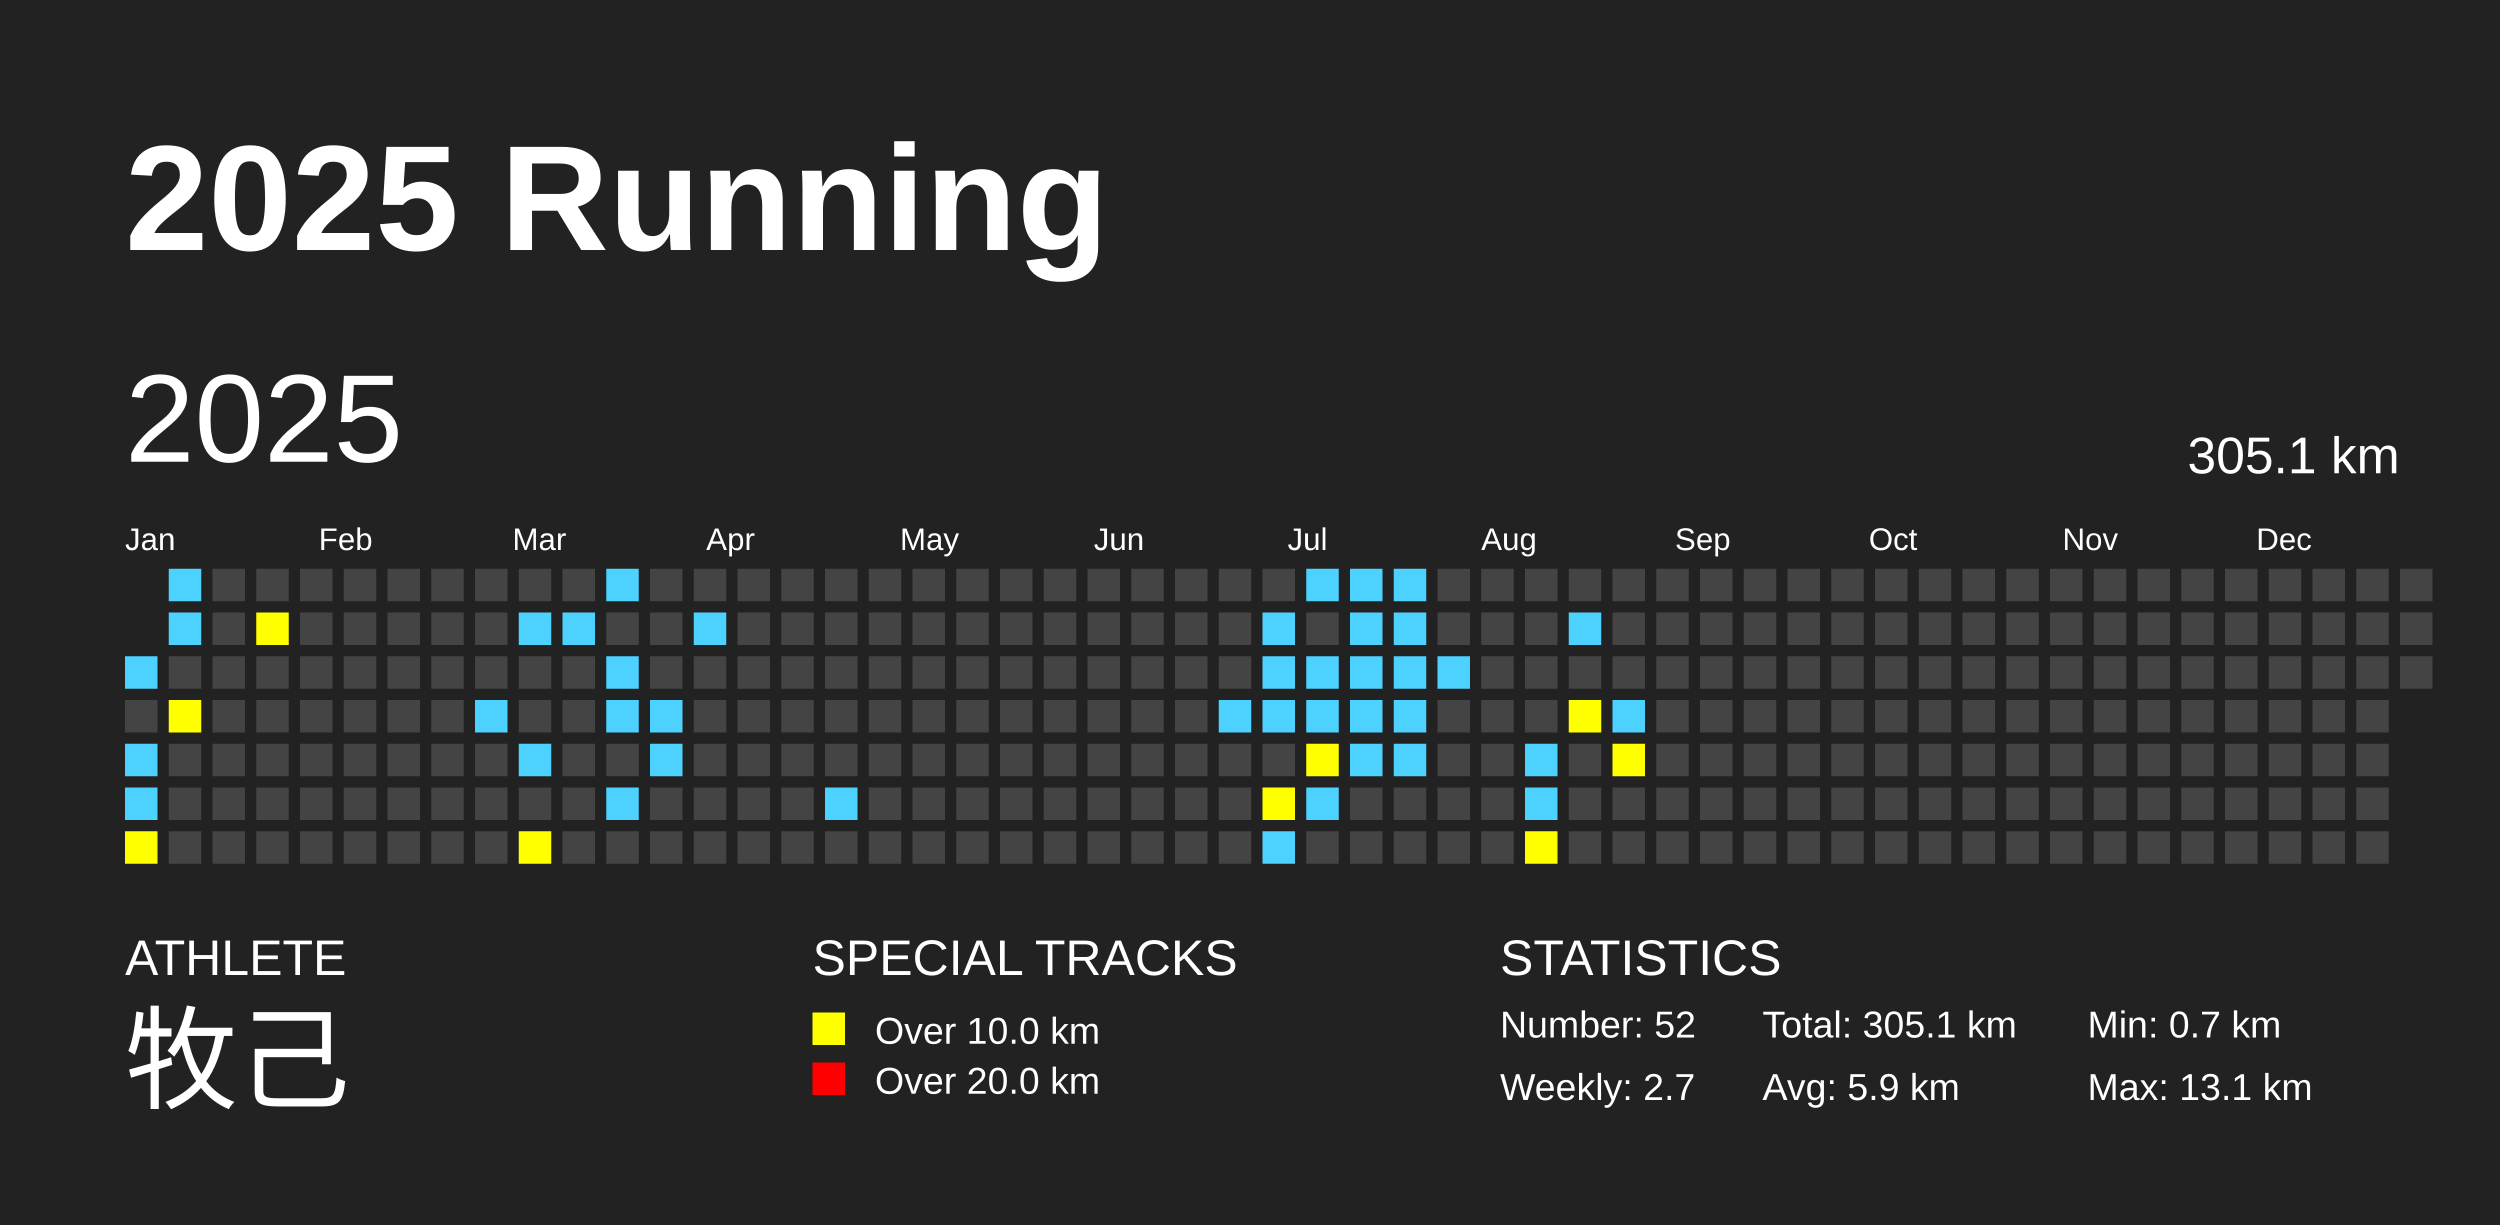
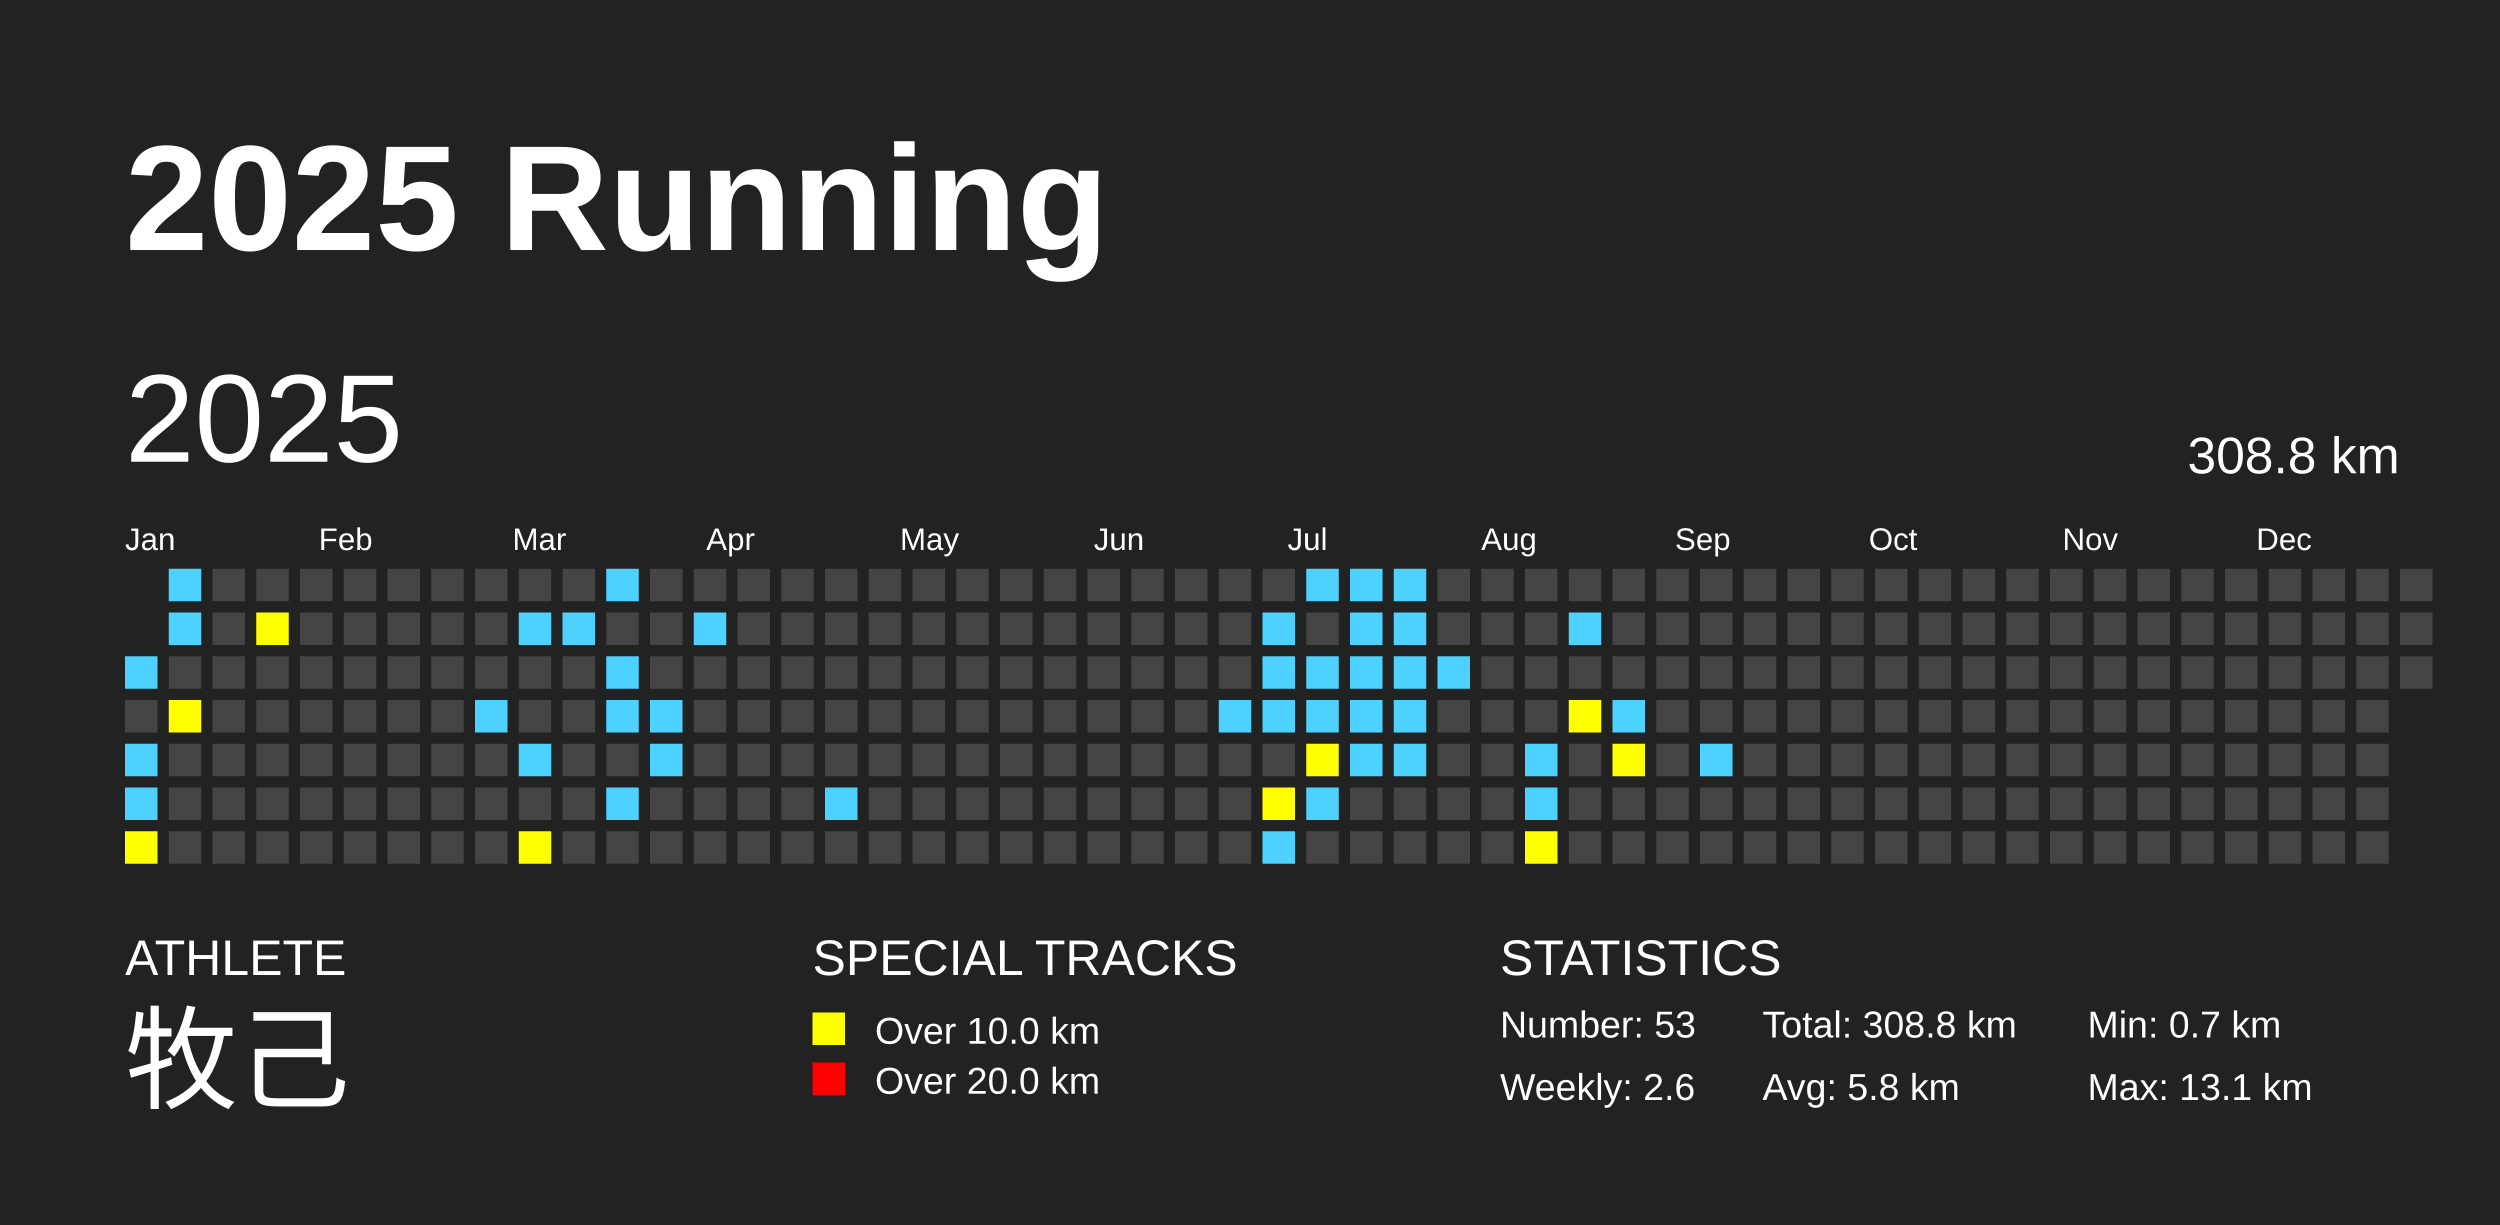
<svg xmlns="http://www.w3.org/2000/svg" baseProfile="full" height="98mm" version="1.1" viewBox="0,0,200,98" width="200mm">
  <defs />
  <rect fill="#222222" height="98" width="200" x="0" y="0" />
  <text fill="#FFFFFF" style="font-size:12px; font-family:Arial; font-weight:bold;" x="10" y="20">2025 Running</text>
  <text fill="#FFFFFF" style="font-size:4px; font-family:Arial" x="10" y="78">ATHLETE</text>
  <text fill="#FFFFFF" style="font-size:9px; font-family:Arial" x="10" y="88">牧己</text>
  <text fill="#FFFFFF" style="font-size:4px; font-family:Arial" x="65" y="78">SPECIAL TRACKS</text>
  <rect fill="yellow" height="2.6" width="2.6" x="65" y="81" />
  <text fill="#FFFFFF" style="font-size:3px; font-family:Arial" x="70" y="83.5">Over 10.0 km</text>
  <rect fill="red" height="2.6" width="2.6" x="65" y="85" />
  <text fill="#FFFFFF" style="font-size:3px; font-family:Arial" x="70" y="87.5">Over 20.0 km</text>
  <text fill="#FFFFFF" style="font-size:4px; font-family:Arial" x="120" y="78">STATISTICS</text>
-   <text fill="#FFFFFF" style="font-size:3px; font-family:Arial" x="120" y="83">Number: 52</text>
-   <text fill="#FFFFFF" style="font-size:3px; font-family:Arial" x="120" y="88">Weekly: 2.7</text>
-   <text fill="#FFFFFF" style="font-size:3px; font-family:Arial" x="141" y="83">Total: 305.1 km</text>
-   <text fill="#FFFFFF" style="font-size:3px; font-family:Arial" x="141" y="88">Avg: 5.9 km</text>
+   <text fill="#FFFFFF" style="font-size:3px; font-family:Arial" x="120" y="83">Number: 53</text>
+   <text fill="#FFFFFF" style="font-size:3px; font-family:Arial" x="120" y="88">Weekly: 2.6</text>
+   <text fill="#FFFFFF" style="font-size:3px; font-family:Arial" x="141" y="83">Total: 308.8 km</text>
+   <text fill="#FFFFFF" style="font-size:3px; font-family:Arial" x="141" y="88">Avg: 5.8 km</text>
  <text fill="#FFFFFF" style="font-size:3px; font-family:Arial" x="167" y="83">Min: 0.7 km</text>
  <text fill="#FFFFFF" style="font-size:3px; font-family:Arial" x="167" y="88">Max: 13.1 km</text>
  <text dominant-baseline="hanging" fill="#FFFFFF" style="font-size:10.0px; font-family:Arial;" x="10" y="30">2025</text>
-   <text dominant-baseline="hanging" fill="#FFFFFF" style="font-size:4.125px; font-family:Arial;" x="175" y="35">305.1 km</text>
+   <text dominant-baseline="hanging" fill="#FFFFFF" style="font-size:4.125px; font-family:Arial;" x="175" y="35">308.8 km</text>
  <text fill="#FFFFFF" style="font-size:2.5px; font-family:Arial" x="10.0" y="44">Jan</text>
  <text fill="#FFFFFF" style="font-size:2.5px; font-family:Arial" x="25.5" y="44">Feb</text>
  <text fill="#FFFFFF" style="font-size:2.5px; font-family:Arial" x="41.0" y="44">Mar</text>
  <text fill="#FFFFFF" style="font-size:2.5px; font-family:Arial" x="56.5" y="44">Apr</text>
  <text fill="#FFFFFF" style="font-size:2.5px; font-family:Arial" x="72.0" y="44">May</text>
  <text fill="#FFFFFF" style="font-size:2.5px; font-family:Arial" x="87.5" y="44">Jun</text>
  <text fill="#FFFFFF" style="font-size:2.5px; font-family:Arial" x="103.0" y="44">Jul</text>
  <text fill="#FFFFFF" style="font-size:2.5px; font-family:Arial" x="118.5" y="44">Aug</text>
  <text fill="#FFFFFF" style="font-size:2.5px; font-family:Arial" x="134.0" y="44">Sep</text>
  <text fill="#FFFFFF" style="font-size:2.5px; font-family:Arial" x="149.5" y="44">Oct</text>
  <text fill="#FFFFFF" style="font-size:2.5px; font-family:Arial" x="165.0" y="44">Nov</text>
  <text fill="#FFFFFF" style="font-size:2.5px; font-family:Arial" x="180.5" y="44">Dec</text>
  <rect fill="#4DD2FF" height="2.6" width="2.6" x="10.0" y="52.5" />
  <rect fill="#444444" height="2.6" width="2.6" x="10.0" y="56.0" />
  <rect fill="#4DD2FF" height="2.6" width="2.6" x="10.0" y="59.5" />
  <rect fill="#4DD2FF" height="2.6" width="2.6" x="10.0" y="63.0" />
  <rect fill="yellow" height="2.6" width="2.6" x="10.0" y="66.5" />
  <rect fill="#4DD2FF" height="2.6" width="2.6" x="13.5" y="45.5" />
  <rect fill="#4DD2FF" height="2.6" width="2.6" x="13.5" y="49.0" />
  <rect fill="#444444" height="2.6" width="2.6" x="13.5" y="52.5" />
  <rect fill="yellow" height="2.6" width="2.6" x="13.5" y="56.0" />
  <rect fill="#444444" height="2.6" width="2.6" x="13.5" y="59.5" />
  <rect fill="#444444" height="2.6" width="2.6" x="13.5" y="63.0" />
  <rect fill="#444444" height="2.6" width="2.6" x="13.5" y="66.5" />
  <rect fill="#444444" height="2.6" width="2.6" x="17.0" y="45.5" />
  <rect fill="#444444" height="2.6" width="2.6" x="17.0" y="49.0" />
  <rect fill="#444444" height="2.6" width="2.6" x="17.0" y="52.5" />
  <rect fill="#444444" height="2.6" width="2.6" x="17.0" y="56.0" />
  <rect fill="#444444" height="2.6" width="2.6" x="17.0" y="59.5" />
  <rect fill="#444444" height="2.6" width="2.6" x="17.0" y="63.0" />
  <rect fill="#444444" height="2.6" width="2.6" x="17.0" y="66.5" />
  <rect fill="#444444" height="2.6" width="2.6" x="20.5" y="45.5" />
  <rect fill="yellow" height="2.6" width="2.6" x="20.5" y="49.0" />
  <rect fill="#444444" height="2.6" width="2.6" x="20.5" y="52.5" />
  <rect fill="#444444" height="2.6" width="2.6" x="20.5" y="56.0" />
  <rect fill="#444444" height="2.6" width="2.6" x="20.5" y="59.5" />
  <rect fill="#444444" height="2.6" width="2.6" x="20.5" y="63.0" />
  <rect fill="#444444" height="2.6" width="2.6" x="20.5" y="66.5" />
  <rect fill="#444444" height="2.6" width="2.6" x="24.0" y="45.5" />
  <rect fill="#444444" height="2.6" width="2.6" x="24.0" y="49.0" />
  <rect fill="#444444" height="2.6" width="2.6" x="24.0" y="52.5" />
  <rect fill="#444444" height="2.6" width="2.6" x="24.0" y="56.0" />
  <rect fill="#444444" height="2.6" width="2.6" x="24.0" y="59.5" />
  <rect fill="#444444" height="2.6" width="2.6" x="24.0" y="63.0" />
  <rect fill="#444444" height="2.6" width="2.6" x="24.0" y="66.5" />
  <rect fill="#444444" height="2.6" width="2.6" x="27.5" y="45.5" />
  <rect fill="#444444" height="2.6" width="2.6" x="27.5" y="49.0" />
  <rect fill="#444444" height="2.6" width="2.6" x="27.5" y="52.5" />
  <rect fill="#444444" height="2.6" width="2.6" x="27.5" y="56.0" />
  <rect fill="#444444" height="2.6" width="2.6" x="27.5" y="59.5" />
  <rect fill="#444444" height="2.6" width="2.6" x="27.5" y="63.0" />
  <rect fill="#444444" height="2.6" width="2.6" x="27.5" y="66.5" />
  <rect fill="#444444" height="2.6" width="2.6" x="31.0" y="45.5" />
  <rect fill="#444444" height="2.6" width="2.6" x="31.0" y="49.0" />
  <rect fill="#444444" height="2.6" width="2.6" x="31.0" y="52.5" />
  <rect fill="#444444" height="2.6" width="2.6" x="31.0" y="56.0" />
  <rect fill="#444444" height="2.6" width="2.6" x="31.0" y="59.5" />
  <rect fill="#444444" height="2.6" width="2.6" x="31.0" y="63.0" />
  <rect fill="#444444" height="2.6" width="2.6" x="31.0" y="66.5" />
  <rect fill="#444444" height="2.6" width="2.6" x="34.5" y="45.5" />
  <rect fill="#444444" height="2.6" width="2.6" x="34.5" y="49.0" />
  <rect fill="#444444" height="2.6" width="2.6" x="34.5" y="52.5" />
  <rect fill="#444444" height="2.6" width="2.6" x="34.5" y="56.0" />
  <rect fill="#444444" height="2.6" width="2.6" x="34.5" y="59.5" />
  <rect fill="#444444" height="2.6" width="2.6" x="34.5" y="63.0" />
  <rect fill="#444444" height="2.6" width="2.6" x="34.5" y="66.5" />
  <rect fill="#444444" height="2.6" width="2.6" x="38.0" y="45.5" />
  <rect fill="#444444" height="2.6" width="2.6" x="38.0" y="49.0" />
  <rect fill="#444444" height="2.6" width="2.6" x="38.0" y="52.5" />
  <rect fill="#4DD2FF" height="2.6" width="2.6" x="38.0" y="56.0" />
  <rect fill="#444444" height="2.6" width="2.6" x="38.0" y="59.5" />
  <rect fill="#444444" height="2.6" width="2.6" x="38.0" y="63.0" />
  <rect fill="#444444" height="2.6" width="2.6" x="38.0" y="66.5" />
  <rect fill="#444444" height="2.6" width="2.6" x="41.5" y="45.5" />
  <rect fill="#4DD2FF" height="2.6" width="2.6" x="41.5" y="49.0" />
  <rect fill="#444444" height="2.6" width="2.6" x="41.5" y="52.5" />
  <rect fill="#444444" height="2.6" width="2.6" x="41.5" y="56.0" />
  <rect fill="#4DD2FF" height="2.6" width="2.6" x="41.5" y="59.5" />
  <rect fill="#444444" height="2.6" width="2.6" x="41.5" y="63.0" />
  <rect fill="yellow" height="2.6" width="2.6" x="41.5" y="66.5" />
  <rect fill="#444444" height="2.6" width="2.6" x="45.0" y="45.5" />
  <rect fill="#4DD2FF" height="2.6" width="2.6" x="45.0" y="49.0" />
  <rect fill="#444444" height="2.6" width="2.6" x="45.0" y="52.5" />
  <rect fill="#444444" height="2.6" width="2.6" x="45.0" y="56.0" />
  <rect fill="#444444" height="2.6" width="2.6" x="45.0" y="59.5" />
  <rect fill="#444444" height="2.6" width="2.6" x="45.0" y="63.0" />
  <rect fill="#444444" height="2.6" width="2.6" x="45.0" y="66.5" />
  <rect fill="#4DD2FF" height="2.6" width="2.6" x="48.5" y="45.5" />
  <rect fill="#444444" height="2.6" width="2.6" x="48.5" y="49.0" />
  <rect fill="#4DD2FF" height="2.6" width="2.6" x="48.5" y="52.5" />
  <rect fill="#4DD2FF" height="2.6" width="2.6" x="48.5" y="56.0" />
  <rect fill="#444444" height="2.6" width="2.6" x="48.5" y="59.5" />
  <rect fill="#4DD2FF" height="2.6" width="2.6" x="48.5" y="63.0" />
  <rect fill="#444444" height="2.6" width="2.6" x="48.5" y="66.5" />
  <rect fill="#444444" height="2.6" width="2.6" x="52.0" y="45.5" />
  <rect fill="#444444" height="2.6" width="2.6" x="52.0" y="49.0" />
  <rect fill="#444444" height="2.6" width="2.6" x="52.0" y="52.5" />
  <rect fill="#4DD2FF" height="2.6" width="2.6" x="52.0" y="56.0" />
  <rect fill="#4DD2FF" height="2.6" width="2.6" x="52.0" y="59.5" />
  <rect fill="#444444" height="2.6" width="2.6" x="52.0" y="63.0" />
  <rect fill="#444444" height="2.6" width="2.6" x="52.0" y="66.5" />
  <rect fill="#444444" height="2.6" width="2.6" x="55.5" y="45.5" />
  <rect fill="#4DD2FF" height="2.6" width="2.6" x="55.5" y="49.0" />
  <rect fill="#444444" height="2.6" width="2.6" x="55.5" y="52.5" />
  <rect fill="#444444" height="2.6" width="2.6" x="55.5" y="56.0" />
  <rect fill="#444444" height="2.6" width="2.6" x="55.5" y="59.5" />
  <rect fill="#444444" height="2.6" width="2.6" x="55.5" y="63.0" />
  <rect fill="#444444" height="2.6" width="2.6" x="55.5" y="66.5" />
  <rect fill="#444444" height="2.6" width="2.6" x="59.0" y="45.5" />
  <rect fill="#444444" height="2.6" width="2.6" x="59.0" y="49.0" />
  <rect fill="#444444" height="2.6" width="2.6" x="59.0" y="52.5" />
  <rect fill="#444444" height="2.6" width="2.6" x="59.0" y="56.0" />
  <rect fill="#444444" height="2.6" width="2.6" x="59.0" y="59.5" />
  <rect fill="#444444" height="2.6" width="2.6" x="59.0" y="63.0" />
  <rect fill="#444444" height="2.6" width="2.6" x="59.0" y="66.5" />
  <rect fill="#444444" height="2.6" width="2.6" x="62.5" y="45.5" />
  <rect fill="#444444" height="2.6" width="2.6" x="62.5" y="49.0" />
  <rect fill="#444444" height="2.6" width="2.6" x="62.5" y="52.5" />
  <rect fill="#444444" height="2.6" width="2.6" x="62.5" y="56.0" />
  <rect fill="#444444" height="2.6" width="2.6" x="62.5" y="59.5" />
  <rect fill="#444444" height="2.6" width="2.6" x="62.5" y="63.0" />
  <rect fill="#444444" height="2.6" width="2.6" x="62.5" y="66.5" />
  <rect fill="#444444" height="2.6" width="2.6" x="66.0" y="45.5" />
  <rect fill="#444444" height="2.6" width="2.6" x="66.0" y="49.0" />
  <rect fill="#444444" height="2.6" width="2.6" x="66.0" y="52.5" />
  <rect fill="#444444" height="2.6" width="2.6" x="66.0" y="56.0" />
  <rect fill="#444444" height="2.6" width="2.6" x="66.0" y="59.5" />
  <rect fill="#4DD2FF" height="2.6" width="2.6" x="66.0" y="63.0" />
  <rect fill="#444444" height="2.6" width="2.6" x="66.0" y="66.5" />
  <rect fill="#444444" height="2.6" width="2.6" x="69.5" y="45.5" />
  <rect fill="#444444" height="2.6" width="2.6" x="69.5" y="49.0" />
  <rect fill="#444444" height="2.6" width="2.6" x="69.5" y="52.5" />
  <rect fill="#444444" height="2.6" width="2.6" x="69.5" y="56.0" />
  <rect fill="#444444" height="2.6" width="2.6" x="69.5" y="59.5" />
  <rect fill="#444444" height="2.6" width="2.6" x="69.5" y="63.0" />
  <rect fill="#444444" height="2.6" width="2.6" x="69.5" y="66.5" />
  <rect fill="#444444" height="2.6" width="2.6" x="73.0" y="45.5" />
  <rect fill="#444444" height="2.6" width="2.6" x="73.0" y="49.0" />
  <rect fill="#444444" height="2.6" width="2.6" x="73.0" y="52.5" />
  <rect fill="#444444" height="2.6" width="2.6" x="73.0" y="56.0" />
  <rect fill="#444444" height="2.6" width="2.6" x="73.0" y="59.5" />
  <rect fill="#444444" height="2.6" width="2.6" x="73.0" y="63.0" />
  <rect fill="#444444" height="2.6" width="2.6" x="73.0" y="66.5" />
  <rect fill="#444444" height="2.6" width="2.6" x="76.5" y="45.5" />
  <rect fill="#444444" height="2.6" width="2.6" x="76.5" y="49.0" />
  <rect fill="#444444" height="2.6" width="2.6" x="76.5" y="52.5" />
  <rect fill="#444444" height="2.6" width="2.6" x="76.5" y="56.0" />
  <rect fill="#444444" height="2.6" width="2.6" x="76.5" y="59.5" />
  <rect fill="#444444" height="2.6" width="2.6" x="76.5" y="63.0" />
  <rect fill="#444444" height="2.6" width="2.6" x="76.5" y="66.5" />
  <rect fill="#444444" height="2.6" width="2.6" x="80.0" y="45.5" />
  <rect fill="#444444" height="2.6" width="2.6" x="80.0" y="49.0" />
  <rect fill="#444444" height="2.6" width="2.6" x="80.0" y="52.5" />
  <rect fill="#444444" height="2.6" width="2.6" x="80.0" y="56.0" />
  <rect fill="#444444" height="2.6" width="2.6" x="80.0" y="59.5" />
  <rect fill="#444444" height="2.6" width="2.6" x="80.0" y="63.0" />
  <rect fill="#444444" height="2.6" width="2.6" x="80.0" y="66.5" />
  <rect fill="#444444" height="2.6" width="2.6" x="83.5" y="45.5" />
  <rect fill="#444444" height="2.6" width="2.6" x="83.5" y="49.0" />
  <rect fill="#444444" height="2.6" width="2.6" x="83.5" y="52.5" />
  <rect fill="#444444" height="2.6" width="2.6" x="83.5" y="56.0" />
  <rect fill="#444444" height="2.6" width="2.6" x="83.5" y="59.5" />
  <rect fill="#444444" height="2.6" width="2.6" x="83.5" y="63.0" />
  <rect fill="#444444" height="2.6" width="2.6" x="83.5" y="66.5" />
  <rect fill="#444444" height="2.6" width="2.6" x="87.0" y="45.5" />
  <rect fill="#444444" height="2.6" width="2.6" x="87.0" y="49.0" />
  <rect fill="#444444" height="2.6" width="2.6" x="87.0" y="52.5" />
  <rect fill="#444444" height="2.6" width="2.6" x="87.0" y="56.0" />
  <rect fill="#444444" height="2.6" width="2.6" x="87.0" y="59.5" />
  <rect fill="#444444" height="2.6" width="2.6" x="87.0" y="63.0" />
  <rect fill="#444444" height="2.6" width="2.6" x="87.0" y="66.5" />
  <rect fill="#444444" height="2.6" width="2.6" x="90.5" y="45.5" />
  <rect fill="#444444" height="2.6" width="2.6" x="90.5" y="49.0" />
  <rect fill="#444444" height="2.6" width="2.6" x="90.5" y="52.5" />
  <rect fill="#444444" height="2.6" width="2.6" x="90.5" y="56.0" />
  <rect fill="#444444" height="2.6" width="2.6" x="90.5" y="59.5" />
  <rect fill="#444444" height="2.6" width="2.6" x="90.5" y="63.0" />
  <rect fill="#444444" height="2.6" width="2.6" x="90.5" y="66.5" />
  <rect fill="#444444" height="2.6" width="2.6" x="94.0" y="45.5" />
  <rect fill="#444444" height="2.6" width="2.6" x="94.0" y="49.0" />
  <rect fill="#444444" height="2.6" width="2.6" x="94.0" y="52.5" />
  <rect fill="#444444" height="2.6" width="2.6" x="94.0" y="56.0" />
  <rect fill="#444444" height="2.6" width="2.6" x="94.0" y="59.5" />
  <rect fill="#444444" height="2.6" width="2.6" x="94.0" y="63.0" />
  <rect fill="#444444" height="2.6" width="2.6" x="94.0" y="66.5" />
  <rect fill="#444444" height="2.6" width="2.6" x="97.5" y="45.5" />
  <rect fill="#444444" height="2.6" width="2.6" x="97.5" y="49.0" />
  <rect fill="#444444" height="2.6" width="2.6" x="97.5" y="52.5" />
  <rect fill="#4DD2FF" height="2.6" width="2.6" x="97.5" y="56.0" />
  <rect fill="#444444" height="2.6" width="2.6" x="97.5" y="59.5" />
  <rect fill="#444444" height="2.6" width="2.6" x="97.5" y="63.0" />
  <rect fill="#444444" height="2.6" width="2.6" x="97.5" y="66.5" />
  <rect fill="#444444" height="2.6" width="2.6" x="101.0" y="45.5" />
  <rect fill="#4DD2FF" height="2.6" width="2.6" x="101.0" y="49.0" />
  <rect fill="#4DD2FF" height="2.6" width="2.6" x="101.0" y="52.5" />
  <rect fill="#4DD2FF" height="2.6" width="2.6" x="101.0" y="56.0" />
  <rect fill="#444444" height="2.6" width="2.6" x="101.0" y="59.5" />
  <rect fill="yellow" height="2.6" width="2.6" x="101.0" y="63.0" />
  <rect fill="#4DD2FF" height="2.6" width="2.6" x="101.0" y="66.5" />
  <rect fill="#4DD2FF" height="2.6" width="2.6" x="104.5" y="45.5" />
  <rect fill="#444444" height="2.6" width="2.6" x="104.5" y="49.0" />
  <rect fill="#4DD2FF" height="2.6" width="2.6" x="104.5" y="52.5" />
  <rect fill="#4DD2FF" height="2.6" width="2.6" x="104.5" y="56.0" />
  <rect fill="yellow" height="2.6" width="2.6" x="104.5" y="59.5" />
  <rect fill="#4DD2FF" height="2.6" width="2.6" x="104.5" y="63.0" />
  <rect fill="#444444" height="2.6" width="2.6" x="104.5" y="66.5" />
  <rect fill="#4DD2FF" height="2.6" width="2.6" x="108.0" y="45.5" />
  <rect fill="#4DD2FF" height="2.6" width="2.6" x="108.0" y="49.0" />
  <rect fill="#4DD2FF" height="2.6" width="2.6" x="108.0" y="52.5" />
  <rect fill="#4DD2FF" height="2.6" width="2.6" x="108.0" y="56.0" />
  <rect fill="#4DD2FF" height="2.6" width="2.6" x="108.0" y="59.5" />
  <rect fill="#444444" height="2.6" width="2.6" x="108.0" y="63.0" />
  <rect fill="#444444" height="2.6" width="2.6" x="108.0" y="66.5" />
  <rect fill="#4DD2FF" height="2.6" width="2.6" x="111.5" y="45.5" />
  <rect fill="#4DD2FF" height="2.6" width="2.6" x="111.5" y="49.0" />
  <rect fill="#4DD2FF" height="2.6" width="2.6" x="111.5" y="52.5" />
  <rect fill="#4DD2FF" height="2.6" width="2.6" x="111.5" y="56.0" />
  <rect fill="#4DD2FF" height="2.6" width="2.6" x="111.5" y="59.5" />
  <rect fill="#444444" height="2.6" width="2.6" x="111.5" y="63.0" />
  <rect fill="#444444" height="2.6" width="2.6" x="111.5" y="66.5" />
  <rect fill="#444444" height="2.6" width="2.6" x="115.0" y="45.5" />
  <rect fill="#444444" height="2.6" width="2.6" x="115.0" y="49.0" />
  <rect fill="#4DD2FF" height="2.6" width="2.6" x="115.0" y="52.5" />
  <rect fill="#444444" height="2.6" width="2.6" x="115.0" y="56.0" />
  <rect fill="#444444" height="2.6" width="2.6" x="115.0" y="59.5" />
  <rect fill="#444444" height="2.6" width="2.6" x="115.0" y="63.0" />
  <rect fill="#444444" height="2.6" width="2.6" x="115.0" y="66.5" />
  <rect fill="#444444" height="2.6" width="2.6" x="118.5" y="45.5" />
  <rect fill="#444444" height="2.6" width="2.6" x="118.5" y="49.0" />
  <rect fill="#444444" height="2.6" width="2.6" x="118.5" y="52.5" />
  <rect fill="#444444" height="2.6" width="2.6" x="118.5" y="56.0" />
  <rect fill="#444444" height="2.6" width="2.6" x="118.5" y="59.5" />
  <rect fill="#444444" height="2.6" width="2.6" x="118.5" y="63.0" />
  <rect fill="#444444" height="2.6" width="2.6" x="118.5" y="66.5" />
  <rect fill="#444444" height="2.6" width="2.6" x="122.0" y="45.5" />
  <rect fill="#444444" height="2.6" width="2.6" x="122.0" y="49.0" />
  <rect fill="#444444" height="2.6" width="2.6" x="122.0" y="52.5" />
  <rect fill="#444444" height="2.6" width="2.6" x="122.0" y="56.0" />
  <rect fill="#4DD2FF" height="2.6" width="2.6" x="122.0" y="59.5" />
  <rect fill="#4DD2FF" height="2.6" width="2.6" x="122.0" y="63.0" />
  <rect fill="yellow" height="2.6" width="2.6" x="122.0" y="66.5" />
  <rect fill="#444444" height="2.6" width="2.6" x="125.5" y="45.5" />
  <rect fill="#4DD2FF" height="2.6" width="2.6" x="125.5" y="49.0" />
  <rect fill="#444444" height="2.6" width="2.6" x="125.5" y="52.5" />
  <rect fill="yellow" height="2.6" width="2.6" x="125.5" y="56.0" />
  <rect fill="#444444" height="2.6" width="2.6" x="125.5" y="59.5" />
  <rect fill="#444444" height="2.6" width="2.6" x="125.5" y="63.0" />
  <rect fill="#444444" height="2.6" width="2.6" x="125.5" y="66.5" />
  <rect fill="#444444" height="2.6" width="2.6" x="129.0" y="45.5" />
  <rect fill="#444444" height="2.6" width="2.6" x="129.0" y="49.0" />
  <rect fill="#444444" height="2.6" width="2.6" x="129.0" y="52.5" />
  <rect fill="#4DD2FF" height="2.6" width="2.6" x="129.0" y="56.0" />
  <rect fill="yellow" height="2.6" width="2.6" x="129.0" y="59.5" />
  <rect fill="#444444" height="2.6" width="2.6" x="129.0" y="63.0" />
  <rect fill="#444444" height="2.6" width="2.6" x="129.0" y="66.5" />
  <rect fill="#444444" height="2.6" width="2.6" x="132.5" y="45.5" />
  <rect fill="#444444" height="2.6" width="2.6" x="132.5" y="49.0" />
  <rect fill="#444444" height="2.6" width="2.6" x="132.5" y="52.5" />
  <rect fill="#444444" height="2.6" width="2.6" x="132.5" y="56.0" />
  <rect fill="#444444" height="2.6" width="2.6" x="132.5" y="59.5" />
  <rect fill="#444444" height="2.6" width="2.6" x="132.5" y="63.0" />
  <rect fill="#444444" height="2.6" width="2.6" x="132.5" y="66.5" />
  <rect fill="#444444" height="2.6" width="2.6" x="136.0" y="45.5" />
  <rect fill="#444444" height="2.6" width="2.6" x="136.0" y="49.0" />
  <rect fill="#444444" height="2.6" width="2.6" x="136.0" y="52.5" />
  <rect fill="#444444" height="2.6" width="2.6" x="136.0" y="56.0" />
-   <rect fill="#444444" height="2.6" width="2.6" x="136.0" y="59.5" />
+   <rect fill="#4DD2FF" height="2.6" width="2.6" x="136.0" y="59.5" />
  <rect fill="#444444" height="2.6" width="2.6" x="136.0" y="63.0" />
  <rect fill="#444444" height="2.6" width="2.6" x="136.0" y="66.5" />
  <rect fill="#444444" height="2.6" width="2.6" x="139.5" y="45.5" />
  <rect fill="#444444" height="2.6" width="2.6" x="139.5" y="49.0" />
  <rect fill="#444444" height="2.6" width="2.6" x="139.5" y="52.5" />
  <rect fill="#444444" height="2.6" width="2.6" x="139.5" y="56.0" />
  <rect fill="#444444" height="2.6" width="2.6" x="139.5" y="59.5" />
  <rect fill="#444444" height="2.6" width="2.6" x="139.5" y="63.0" />
  <rect fill="#444444" height="2.6" width="2.6" x="139.5" y="66.5" />
  <rect fill="#444444" height="2.6" width="2.6" x="143.0" y="45.5" />
  <rect fill="#444444" height="2.6" width="2.6" x="143.0" y="49.0" />
  <rect fill="#444444" height="2.6" width="2.6" x="143.0" y="52.5" />
  <rect fill="#444444" height="2.6" width="2.6" x="143.0" y="56.0" />
  <rect fill="#444444" height="2.6" width="2.6" x="143.0" y="59.5" />
  <rect fill="#444444" height="2.6" width="2.6" x="143.0" y="63.0" />
  <rect fill="#444444" height="2.6" width="2.6" x="143.0" y="66.5" />
  <rect fill="#444444" height="2.6" width="2.6" x="146.5" y="45.5" />
  <rect fill="#444444" height="2.6" width="2.6" x="146.5" y="49.0" />
  <rect fill="#444444" height="2.6" width="2.6" x="146.5" y="52.5" />
  <rect fill="#444444" height="2.6" width="2.6" x="146.5" y="56.0" />
  <rect fill="#444444" height="2.6" width="2.6" x="146.5" y="59.5" />
  <rect fill="#444444" height="2.6" width="2.6" x="146.5" y="63.0" />
  <rect fill="#444444" height="2.6" width="2.6" x="146.5" y="66.5" />
  <rect fill="#444444" height="2.6" width="2.6" x="150.0" y="45.5" />
  <rect fill="#444444" height="2.6" width="2.6" x="150.0" y="49.0" />
  <rect fill="#444444" height="2.6" width="2.6" x="150.0" y="52.5" />
  <rect fill="#444444" height="2.6" width="2.6" x="150.0" y="56.0" />
  <rect fill="#444444" height="2.6" width="2.6" x="150.0" y="59.5" />
  <rect fill="#444444" height="2.6" width="2.6" x="150.0" y="63.0" />
  <rect fill="#444444" height="2.6" width="2.6" x="150.0" y="66.5" />
  <rect fill="#444444" height="2.6" width="2.6" x="153.5" y="45.5" />
  <rect fill="#444444" height="2.6" width="2.6" x="153.5" y="49.0" />
  <rect fill="#444444" height="2.6" width="2.6" x="153.5" y="52.5" />
  <rect fill="#444444" height="2.6" width="2.6" x="153.5" y="56.0" />
  <rect fill="#444444" height="2.6" width="2.6" x="153.5" y="59.5" />
  <rect fill="#444444" height="2.6" width="2.6" x="153.5" y="63.0" />
  <rect fill="#444444" height="2.6" width="2.6" x="153.5" y="66.5" />
  <rect fill="#444444" height="2.6" width="2.6" x="157.0" y="45.5" />
  <rect fill="#444444" height="2.6" width="2.6" x="157.0" y="49.0" />
  <rect fill="#444444" height="2.6" width="2.6" x="157.0" y="52.5" />
  <rect fill="#444444" height="2.6" width="2.6" x="157.0" y="56.0" />
  <rect fill="#444444" height="2.6" width="2.6" x="157.0" y="59.5" />
  <rect fill="#444444" height="2.6" width="2.6" x="157.0" y="63.0" />
  <rect fill="#444444" height="2.6" width="2.6" x="157.0" y="66.5" />
  <rect fill="#444444" height="2.6" width="2.6" x="160.5" y="45.5" />
  <rect fill="#444444" height="2.6" width="2.6" x="160.5" y="49.0" />
  <rect fill="#444444" height="2.6" width="2.6" x="160.5" y="52.5" />
  <rect fill="#444444" height="2.6" width="2.6" x="160.5" y="56.0" />
  <rect fill="#444444" height="2.6" width="2.6" x="160.5" y="59.5" />
  <rect fill="#444444" height="2.6" width="2.6" x="160.5" y="63.0" />
  <rect fill="#444444" height="2.6" width="2.6" x="160.5" y="66.5" />
  <rect fill="#444444" height="2.6" width="2.6" x="164.0" y="45.5" />
  <rect fill="#444444" height="2.6" width="2.6" x="164.0" y="49.0" />
  <rect fill="#444444" height="2.6" width="2.6" x="164.0" y="52.5" />
  <rect fill="#444444" height="2.6" width="2.6" x="164.0" y="56.0" />
  <rect fill="#444444" height="2.6" width="2.6" x="164.0" y="59.5" />
  <rect fill="#444444" height="2.6" width="2.6" x="164.0" y="63.0" />
  <rect fill="#444444" height="2.6" width="2.6" x="164.0" y="66.5" />
  <rect fill="#444444" height="2.6" width="2.6" x="167.5" y="45.5" />
  <rect fill="#444444" height="2.6" width="2.6" x="167.5" y="49.0" />
  <rect fill="#444444" height="2.6" width="2.6" x="167.5" y="52.5" />
  <rect fill="#444444" height="2.6" width="2.6" x="167.5" y="56.0" />
  <rect fill="#444444" height="2.6" width="2.6" x="167.5" y="59.5" />
  <rect fill="#444444" height="2.6" width="2.6" x="167.5" y="63.0" />
  <rect fill="#444444" height="2.6" width="2.6" x="167.5" y="66.5" />
  <rect fill="#444444" height="2.6" width="2.6" x="171.0" y="45.5" />
  <rect fill="#444444" height="2.6" width="2.6" x="171.0" y="49.0" />
  <rect fill="#444444" height="2.6" width="2.6" x="171.0" y="52.5" />
  <rect fill="#444444" height="2.6" width="2.6" x="171.0" y="56.0" />
  <rect fill="#444444" height="2.6" width="2.6" x="171.0" y="59.5" />
  <rect fill="#444444" height="2.6" width="2.6" x="171.0" y="63.0" />
  <rect fill="#444444" height="2.6" width="2.6" x="171.0" y="66.5" />
  <rect fill="#444444" height="2.6" width="2.6" x="174.5" y="45.5" />
  <rect fill="#444444" height="2.6" width="2.6" x="174.5" y="49.0" />
  <rect fill="#444444" height="2.6" width="2.6" x="174.5" y="52.5" />
  <rect fill="#444444" height="2.6" width="2.6" x="174.5" y="56.0" />
  <rect fill="#444444" height="2.6" width="2.6" x="174.5" y="59.5" />
  <rect fill="#444444" height="2.6" width="2.6" x="174.5" y="63.0" />
  <rect fill="#444444" height="2.6" width="2.6" x="174.5" y="66.5" />
  <rect fill="#444444" height="2.6" width="2.6" x="178.0" y="45.5" />
  <rect fill="#444444" height="2.6" width="2.6" x="178.0" y="49.0" />
  <rect fill="#444444" height="2.6" width="2.6" x="178.0" y="52.5" />
  <rect fill="#444444" height="2.6" width="2.6" x="178.0" y="56.0" />
  <rect fill="#444444" height="2.6" width="2.6" x="178.0" y="59.5" />
  <rect fill="#444444" height="2.6" width="2.6" x="178.0" y="63.0" />
  <rect fill="#444444" height="2.6" width="2.6" x="178.0" y="66.5" />
  <rect fill="#444444" height="2.6" width="2.6" x="181.5" y="45.5" />
  <rect fill="#444444" height="2.6" width="2.6" x="181.5" y="49.0" />
  <rect fill="#444444" height="2.6" width="2.6" x="181.5" y="52.5" />
  <rect fill="#444444" height="2.6" width="2.6" x="181.5" y="56.0" />
  <rect fill="#444444" height="2.6" width="2.6" x="181.5" y="59.5" />
  <rect fill="#444444" height="2.6" width="2.6" x="181.5" y="63.0" />
  <rect fill="#444444" height="2.6" width="2.6" x="181.5" y="66.5" />
  <rect fill="#444444" height="2.6" width="2.6" x="185.0" y="45.5" />
  <rect fill="#444444" height="2.6" width="2.6" x="185.0" y="49.0" />
  <rect fill="#444444" height="2.6" width="2.6" x="185.0" y="52.5" />
  <rect fill="#444444" height="2.6" width="2.6" x="185.0" y="56.0" />
  <rect fill="#444444" height="2.6" width="2.6" x="185.0" y="59.5" />
  <rect fill="#444444" height="2.6" width="2.6" x="185.0" y="63.0" />
  <rect fill="#444444" height="2.6" width="2.6" x="185.0" y="66.5" />
  <rect fill="#444444" height="2.6" width="2.6" x="188.5" y="45.5" />
  <rect fill="#444444" height="2.6" width="2.6" x="188.5" y="49.0" />
  <rect fill="#444444" height="2.6" width="2.6" x="188.5" y="52.5" />
  <rect fill="#444444" height="2.6" width="2.6" x="188.5" y="56.0" />
  <rect fill="#444444" height="2.6" width="2.6" x="188.5" y="59.5" />
  <rect fill="#444444" height="2.6" width="2.6" x="188.5" y="63.0" />
  <rect fill="#444444" height="2.6" width="2.6" x="188.5" y="66.5" />
  <rect fill="#444444" height="2.6" width="2.6" x="192.0" y="45.5" />
  <rect fill="#444444" height="2.6" width="2.6" x="192.0" y="49.0" />
  <rect fill="#444444" height="2.6" width="2.6" x="192.0" y="52.5" />
</svg>
